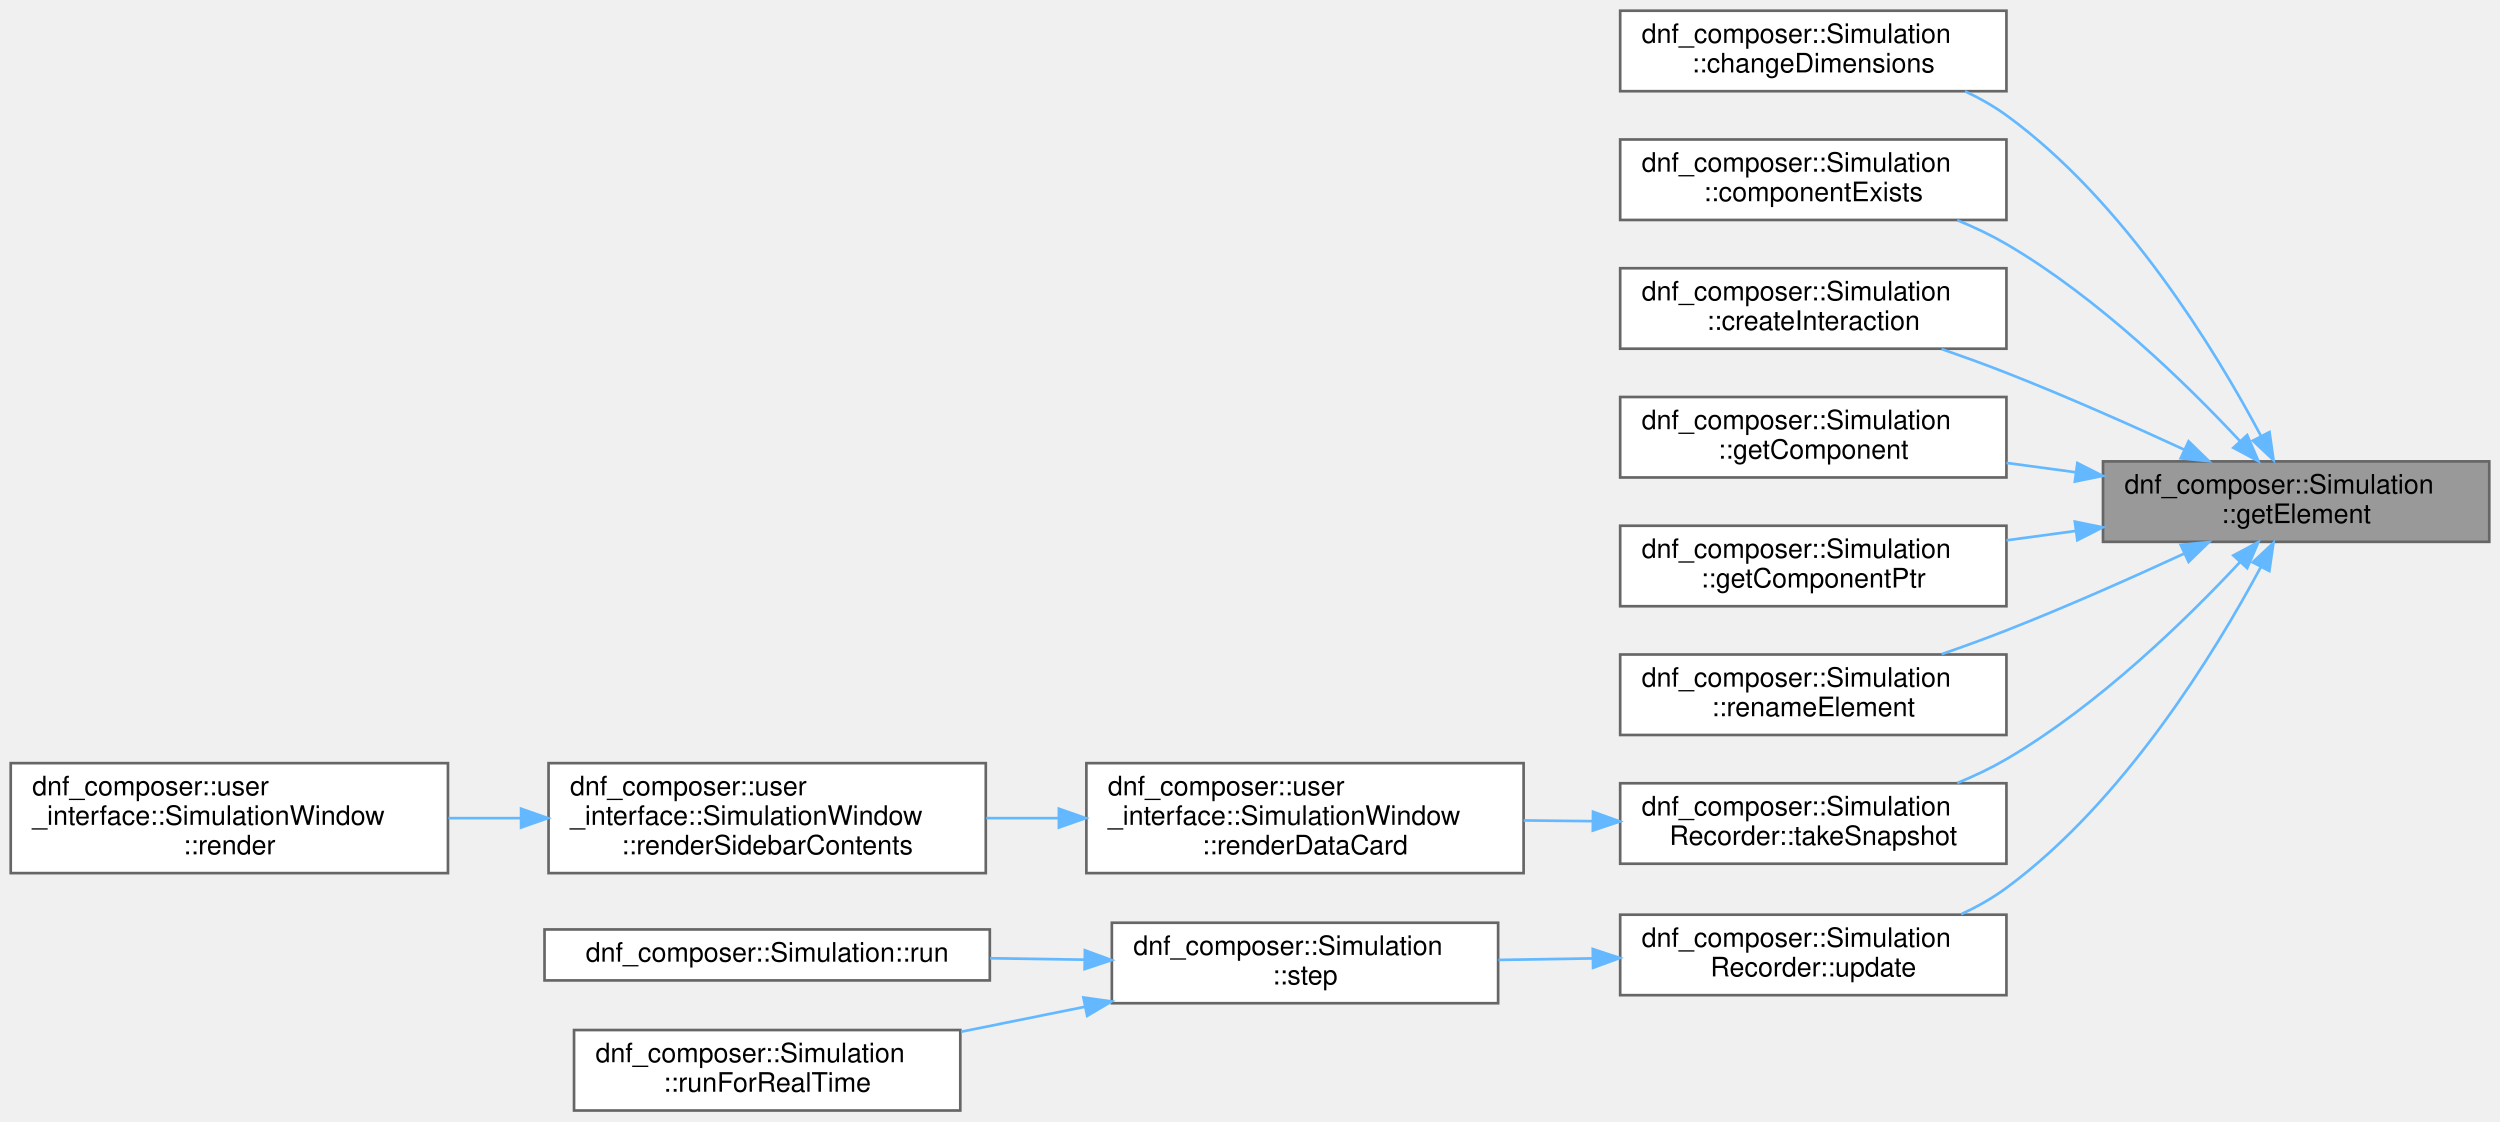
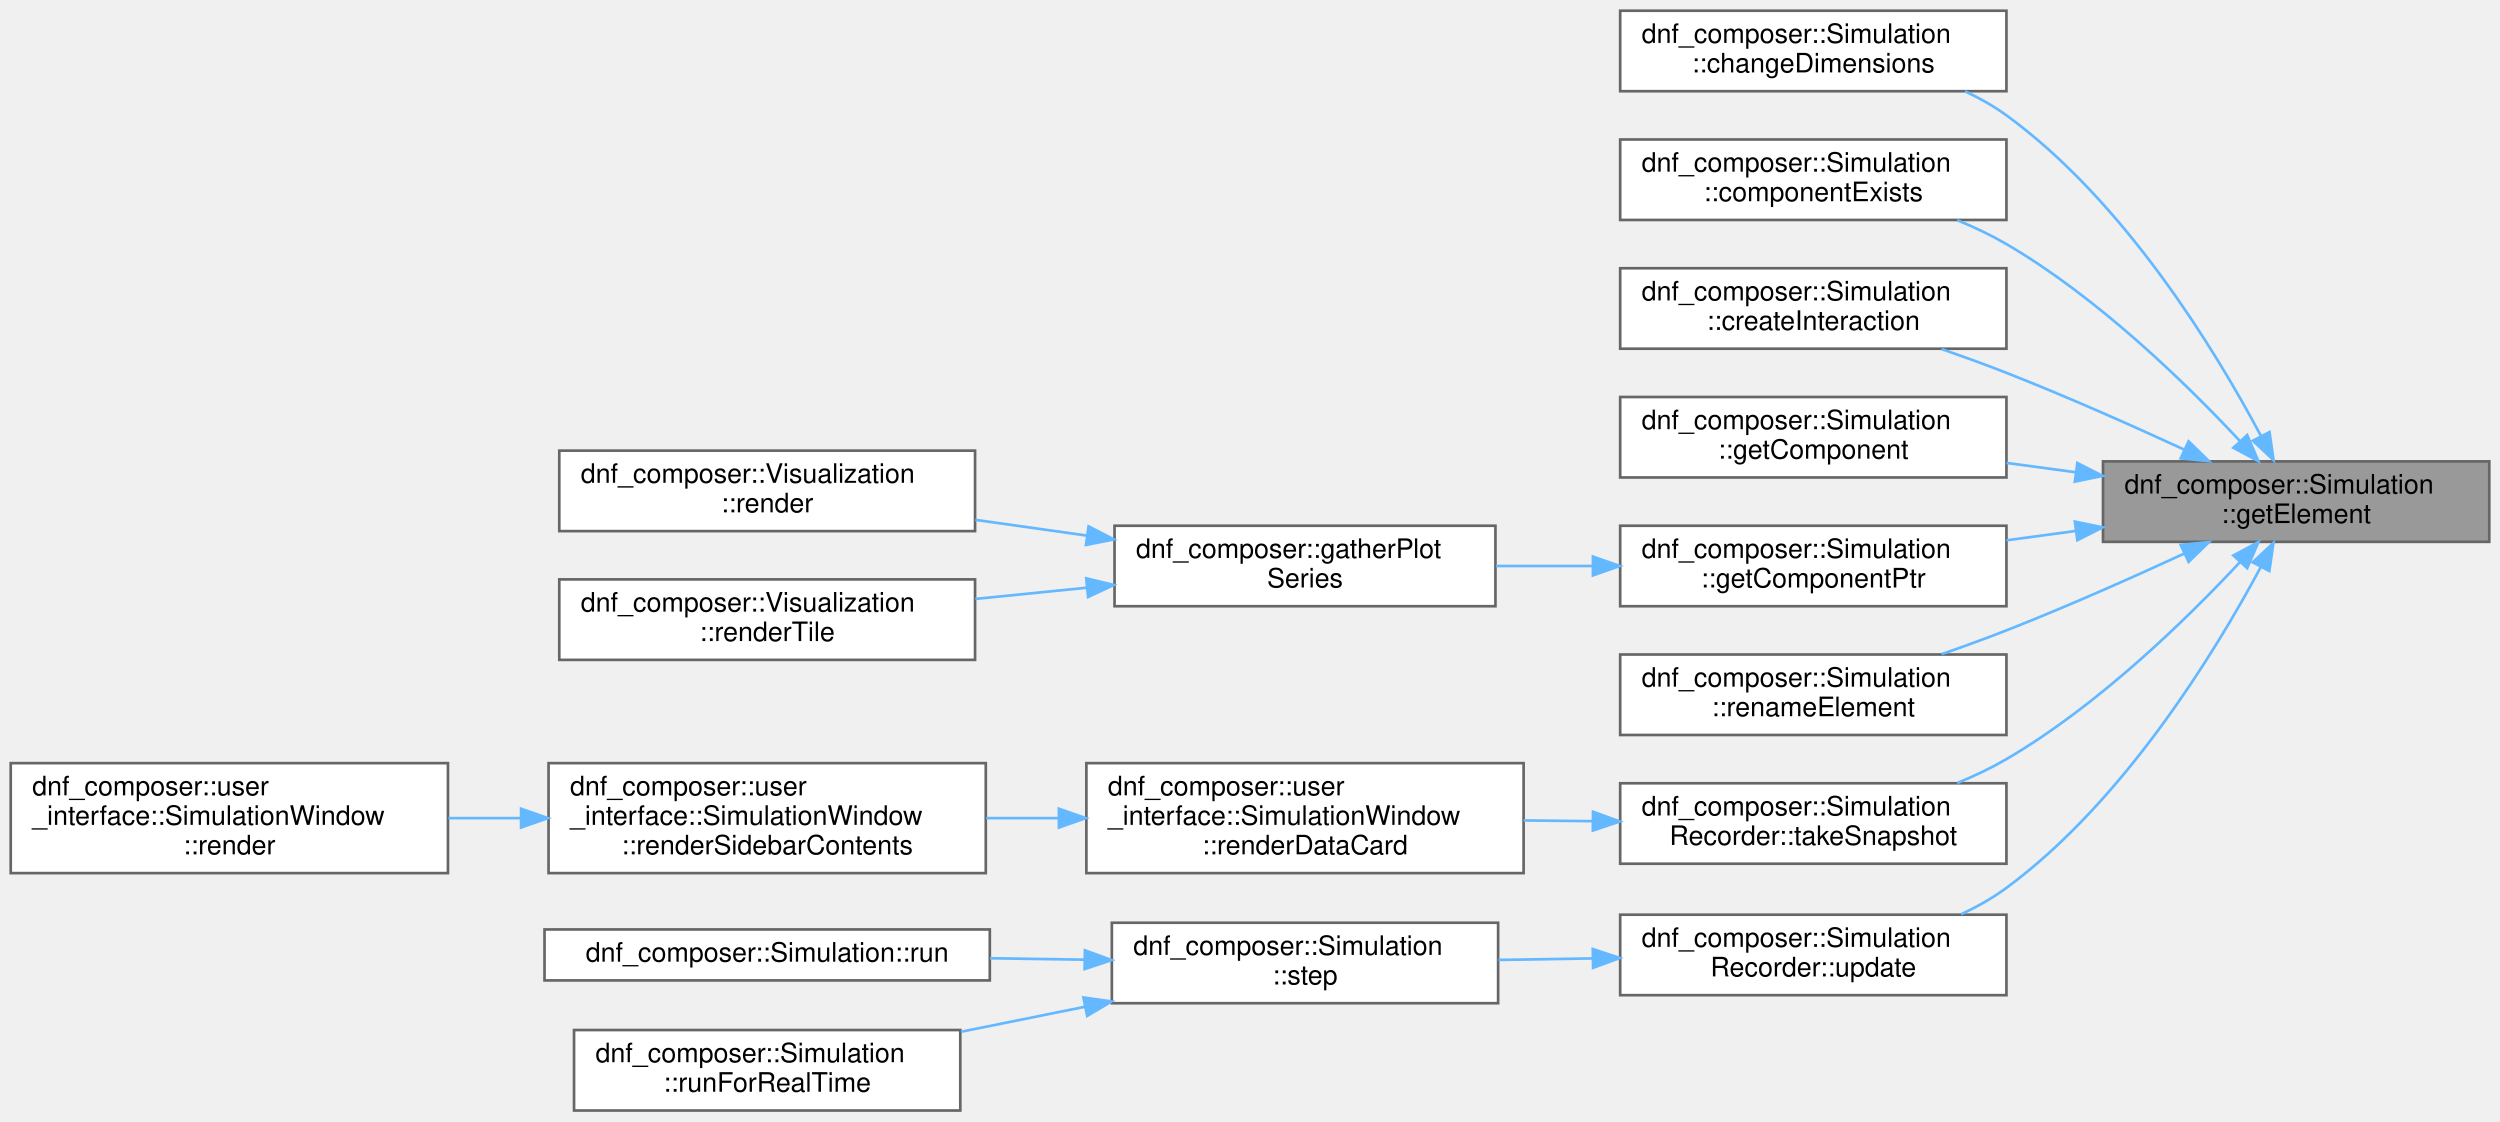
<svg xmlns="http://www.w3.org/2000/svg" xmlns:xlink="http://www.w3.org/1999/xlink" width="932pt" height="418pt" viewBox="0.00 0.00 932.00 418.00">
  <g id="graph0" class="graph" transform="scale(1 1) rotate(0) translate(4 414)">
    <g id="Node000001" class="node">
      <g id="a_Node000001">
        <a xlink:title="Retrieve an element by its unique name.">
          <polygon fill="#999999" stroke="#666666" points="924,-242 780,-242 780,-212 924,-212 924,-242" />
          <text text-anchor="start" x="788" y="-230" font-family="Helvetica,sans-Serif" font-size="10.00">dnf_composer::Simulation</text>
          <text text-anchor="middle" x="852" y="-219" font-family="Helvetica,sans-Serif" font-size="10.00">::getElement</text>
        </a>
      </g>
    </g>
    <g id="Node000002" class="node">
      <g id="a_Node000002">
        <a xlink:href="classdnf__composer_1_1Simulation.html#a25e8c5e2e105b2a3cf853d21824e33c0" target="_top" xlink:title="Disconnect all connections from elementId and resize it to newDimensions.">
          <polygon fill="white" stroke="#666666" points="744,-410 600,-410 600,-380 744,-380 744,-410" />
          <text text-anchor="start" x="608" y="-398" font-family="Helvetica,sans-Serif" font-size="10.00">dnf_composer::Simulation</text>
          <text text-anchor="middle" x="672" y="-387" font-family="Helvetica,sans-Serif" font-size="10.00">::changeDimensions</text>
        </a>
      </g>
    </g>
    <g id="edge1_Node000001_Node000002" class="edge">
      <g id="a_edge1_Node000001_Node000002">
        <a xlink:title=" ">
          <path fill="none" stroke="#63b8ff" d="M838.85,-251.55C821.86,-283.48 788.06,-338.96 744,-371 739.26,-374.44 734,-377.42 728.54,-379.98" />
          <polygon fill="#63b8ff" stroke="#63b8ff" points="842.08,-252.93 843.58,-242.45 835.87,-249.71 842.08,-252.93" />
        </a>
      </g>
    </g>
    <g id="Node000003" class="node">
      <g id="a_Node000003">
        <a xlink:href="classdnf__composer_1_1Simulation.html#af2cbdd9d53809ca631ccb66c2fe615f0" target="_top" xlink:title=" ">
          <polygon fill="white" stroke="#666666" points="744,-362 600,-362 600,-332 744,-332 744,-362" />
          <text text-anchor="start" x="608" y="-350" font-family="Helvetica,sans-Serif" font-size="10.00">dnf_composer::Simulation</text>
          <text text-anchor="middle" x="672" y="-339" font-family="Helvetica,sans-Serif" font-size="10.00">::componentExists</text>
        </a>
      </g>
    </g>
    <g id="edge2_Node000001_Node000003" class="edge">
      <g id="a_edge2_Node000001_Node000003">
        <a xlink:title=" ">
          <path fill="none" stroke="#63b8ff" d="M831.14,-249.47C811.05,-270.99 778.16,-303.05 744,-323 738.27,-326.35 732,-329.31 725.65,-331.92" />
          <polygon fill="#63b8ff" stroke="#63b8ff" points="833.75,-251.8 837.94,-242.07 828.6,-247.07 833.75,-251.8" />
        </a>
      </g>
    </g>
    <g id="Node000004" class="node">
      <g id="a_Node000004">
        <a xlink:href="classdnf__composer_1_1Simulation.html#acb26d62a62480a829e32e693cd89b99c" target="_top" xlink:title="Wire stimulusElementId's stimulusComponent as input to receivingElementId.">
          <polygon fill="white" stroke="#666666" points="744,-314 600,-314 600,-284 744,-284 744,-314" />
          <text text-anchor="start" x="608" y="-302" font-family="Helvetica,sans-Serif" font-size="10.00">dnf_composer::Simulation</text>
          <text text-anchor="middle" x="672" y="-291" font-family="Helvetica,sans-Serif" font-size="10.00">::createInteraction</text>
        </a>
      </g>
    </g>
    <g id="edge3_Node000001_Node000004" class="edge">
      <g id="a_edge3_Node000001_Node000004">
        <a xlink:title=" ">
          <path fill="none" stroke="#63b8ff" d="M810.17,-246.42C790.38,-255.55 766.15,-266.31 744,-275 736.25,-278.04 727.93,-281.06 719.82,-283.88" />
          <polygon fill="#63b8ff" stroke="#63b8ff" points="811.91,-249.47 819.5,-242.09 808.96,-243.13 811.91,-249.47" />
        </a>
      </g>
    </g>
    <g id="Node000005" class="node">
      <g id="a_Node000005">
        <a xlink:href="classdnf__composer_1_1Simulation.html#a6670671e5363dcd90296fac622a94b73" target="_top" xlink:title=" ">
          <polygon fill="white" stroke="#666666" points="744,-266 600,-266 600,-236 744,-236 744,-266" />
          <text text-anchor="start" x="608" y="-254" font-family="Helvetica,sans-Serif" font-size="10.00">dnf_composer::Simulation</text>
          <text text-anchor="middle" x="672" y="-243" font-family="Helvetica,sans-Serif" font-size="10.00">::getComponent</text>
        </a>
      </g>
    </g>
    <g id="edge4_Node000001_Node000005" class="edge">
      <g id="a_edge4_Node000001_Node000005">
        <a xlink:title=" ">
          <path fill="none" stroke="#63b8ff" d="M769.83,-237.94C761.21,-239.11 752.49,-240.28 744,-241.43" />
          <polygon fill="#63b8ff" stroke="#63b8ff" points="770.44,-241.39 779.88,-236.59 769.5,-234.46 770.44,-241.39" />
        </a>
      </g>
    </g>
    <g id="Node000006" class="node">
      <g id="a_Node000006">
        <a xlink:href="classdnf__composer_1_1Simulation.html#a2ab758857ee20d0aafc7b8bf25930135" target="_top" xlink:title=" ">
          <polygon fill="white" stroke="#666666" points="744,-218 600,-218 600,-188 744,-188 744,-218" />
          <text text-anchor="start" x="608" y="-206" font-family="Helvetica,sans-Serif" font-size="10.00">dnf_composer::Simulation</text>
          <text text-anchor="middle" x="672" y="-195" font-family="Helvetica,sans-Serif" font-size="10.00">::getComponentPtr</text>
        </a>
      </g>
    </g>
    <g id="edge5_Node000001_Node000006" class="edge">
      <g id="a_edge5_Node000001_Node000006">
        <a xlink:title=" ">
          <path fill="none" stroke="#63b8ff" d="M769.83,-216.06C761.21,-214.89 752.49,-213.72 744,-212.57" />
          <polygon fill="#63b8ff" stroke="#63b8ff" points="769.5,-219.54 779.88,-217.41 770.44,-212.61 769.5,-219.54" />
        </a>
      </g>
    </g>
-     <g id="Node000007" class="node">
-       <g id="a_Node000007">
+     <g id="Node000010" class="node">
+       <g id="a_Node000010">
        <a xlink:href="classdnf__composer_1_1Simulation.html#a326227cbc48ec354da67169f8c3bb2e4" target="_top" xlink:title="Rename an element. No-op if oldName does not exist or newName is already in use.">
          <polygon fill="white" stroke="#666666" points="744,-170 600,-170 600,-140 744,-140 744,-170" />
          <text text-anchor="start" x="608" y="-158" font-family="Helvetica,sans-Serif" font-size="10.00">dnf_composer::Simulation</text>
          <text text-anchor="middle" x="672" y="-147" font-family="Helvetica,sans-Serif" font-size="10.00">::renameElement</text>
        </a>
      </g>
    </g>
-     <g id="edge6_Node000001_Node000007" class="edge">
-       <g id="a_edge6_Node000001_Node000007">
+     <g id="edge9_Node000001_Node000010" class="edge">
+       <g id="a_edge9_Node000001_Node000010">
        <a xlink:title=" ">
          <path fill="none" stroke="#63b8ff" d="M810.17,-207.58C790.38,-198.45 766.15,-187.69 744,-179 736.25,-175.96 727.93,-172.94 719.82,-170.12" />
          <polygon fill="#63b8ff" stroke="#63b8ff" points="808.96,-210.87 819.5,-211.91 811.91,-204.53 808.96,-210.87" />
        </a>
      </g>
    </g>
-     <g id="Node000008" class="node">
-       <g id="a_Node000008">
+     <g id="Node000011" class="node">
+       <g id="a_Node000011">
        <a xlink:href="classdnf__composer_1_1SimulationRecorder.html#ad6a67166f5f8420901788dd360115e46" target="_top" xlink:title="Write a single-row snapshot CSV for the given element/component. Output path: data/&lt;simName&gt;/exports/...">
          <polygon fill="white" stroke="#666666" points="744,-122 600,-122 600,-92 744,-92 744,-122" />
          <text text-anchor="start" x="608" y="-110" font-family="Helvetica,sans-Serif" font-size="10.00">dnf_composer::Simulation</text>
          <text text-anchor="middle" x="672" y="-99" font-family="Helvetica,sans-Serif" font-size="10.00">Recorder::takeSnapshot</text>
        </a>
      </g>
    </g>
-     <g id="edge7_Node000001_Node000008" class="edge">
-       <g id="a_edge7_Node000001_Node000008">
+     <g id="edge10_Node000001_Node000011" class="edge">
+       <g id="a_edge10_Node000001_Node000011">
        <a xlink:title=" ">
          <path fill="none" stroke="#63b8ff" d="M831.14,-204.53C811.05,-183.01 778.16,-150.95 744,-131 738.27,-127.65 732,-124.69 725.65,-122.08" />
          <polygon fill="#63b8ff" stroke="#63b8ff" points="828.6,-206.93 837.94,-211.93 833.75,-202.2 828.6,-206.93" />
        </a>
      </g>
    </g>
-     <g id="Node000012" class="node">
-       <g id="a_Node000012">
+     <g id="Node000015" class="node">
+       <g id="a_Node000015">
        <a xlink:href="classdnf__composer_1_1SimulationRecorder.html#ae82a04488e5edcccdd38a7e02545b4b4" target="_top" xlink:title="Called each simulation step to append rows to active recordings. Ticks are derived from sim....">
          <polygon fill="white" stroke="#666666" points="744,-73 600,-73 600,-43 744,-43 744,-73" />
          <text text-anchor="start" x="608" y="-61" font-family="Helvetica,sans-Serif" font-size="10.00">dnf_composer::Simulation</text>
          <text text-anchor="middle" x="672" y="-50" font-family="Helvetica,sans-Serif" font-size="10.00">Recorder::update</text>
        </a>
      </g>
    </g>
-     <g id="edge11_Node000001_Node000012" class="edge">
-       <g id="a_edge11_Node000001_Node000012">
+     <g id="edge14_Node000001_Node000015" class="edge">
+       <g id="a_edge14_Node000001_Node000015">
        <a xlink:title=" ">
          <path fill="none" stroke="#63b8ff" d="M838.79,-202.54C821.73,-170.7 787.85,-115.32 744,-83 738.85,-79.2 733.06,-75.94 727.08,-73.15" />
          <polygon fill="#63b8ff" stroke="#63b8ff" points="835.8,-204.37 843.54,-211.61 842.01,-201.13 835.8,-204.37" />
        </a>
      </g>
    </g>
+     <g id="Node000007" class="node">
+       <g id="a_Node000007">
+         <a xlink:href="namespacednf__composer.html#a917db26ea96966720253f7c2d8ffbcf6" target="_top" xlink:title="Fill data and legends with one entry per plot data source.">
+           <polygon fill="white" stroke="#666666" points="553.5,-218 411.5,-218 411.5,-188 553.5,-188 553.5,-218" />
+           <text text-anchor="start" x="419.5" y="-206" font-family="Helvetica,sans-Serif" font-size="10.00">dnf_composer::gatherPlot</text>
+           <text text-anchor="middle" x="482.5" y="-195" font-family="Helvetica,sans-Serif" font-size="10.00">Series</text>
+         </a>
+       </g>
+     </g>
+     <g id="edge6_Node000006_Node000007" class="edge">
+       <g id="a_edge6_Node000006_Node000007">
+         <a xlink:title=" ">
+           <path fill="none" stroke="#63b8ff" d="M589.82,-203C577.78,-203 565.46,-203 553.67,-203" />
+           <polygon fill="#63b8ff" stroke="#63b8ff" points="589.85,-206.5 599.85,-203 589.85,-199.5 589.85,-206.5" />
+         </a>
+       </g>
+     </g>
+     <g id="Node000008" class="node">
+       <g id="a_Node000008">
+         <a xlink:href="classdnf__composer_1_1Visualization.html#a4120843cb7f862565a5bdcc9e855628f" target="_top" xlink:title="Render all plots (creates ImGui windows or child regions as appropriate).">
+           <polygon fill="white" stroke="#666666" points="359.5,-246 204.5,-246 204.5,-216 359.5,-216 359.5,-246" />
+           <text text-anchor="start" x="212.5" y="-234" font-family="Helvetica,sans-Serif" font-size="10.00">dnf_composer::Visualization</text>
+           <text text-anchor="middle" x="282" y="-223" font-family="Helvetica,sans-Serif" font-size="10.00">::render</text>
+         </a>
+       </g>
+     </g>
+     <g id="edge7_Node000007_Node000008" class="edge">
+       <g id="a_edge7_Node000007_Node000008">
+         <a xlink:title=" ">
+           <path fill="none" stroke="#63b8ff" d="M401.31,-214.31C387.54,-216.25 373.25,-218.27 359.58,-220.2" />
+           <polygon fill="#63b8ff" stroke="#63b8ff" points="401.82,-217.77 411.24,-212.91 400.85,-210.84 401.82,-217.77" />
+         </a>
+       </g>
+     </g>
    <g id="Node000009" class="node">
      <g id="a_Node000009">
+         <a xlink:href="classdnf__composer_1_1Visualization.html#ab975004429a0a13107b131e21597833e" target="_top" xlink:title="Render a single plot's content without creating an ImGui window (caller owns the region).">
+           <polygon fill="white" stroke="#666666" points="359.5,-198 204.5,-198 204.5,-168 359.5,-168 359.5,-198" />
+           <text text-anchor="start" x="212.5" y="-186" font-family="Helvetica,sans-Serif" font-size="10.00">dnf_composer::Visualization</text>
+           <text text-anchor="middle" x="282" y="-175" font-family="Helvetica,sans-Serif" font-size="10.00">::renderTile</text>
+         </a>
+       </g>
+     </g>
+     <g id="edge8_Node000007_Node000009" class="edge">
+       <g id="a_edge8_Node000007_Node000009">
+         <a xlink:title=" ">
+           <path fill="none" stroke="#63b8ff" d="M400.91,-194.88C387.26,-193.5 373.12,-192.08 359.58,-190.72" />
+           <polygon fill="#63b8ff" stroke="#63b8ff" points="400.94,-198.4 411.24,-195.92 401.64,-191.44 400.94,-198.4" />
+         </a>
+       </g>
+     </g>
+     <g id="Node000012" class="node">
+       <g id="a_Node000012">
        <a xlink:href="classdnf__composer_1_1user__interface_1_1SimulationWindow.html#a8e2eae386da6e58b71b9e681b5bd2abc" target="_top" xlink:title="Draw the &quot;Data&quot; content pane.">
          <polygon fill="white" stroke="#666666" points="564,-129.5 401,-129.5 401,-88.5 564,-88.5 564,-129.5" />
          <text text-anchor="start" x="409" y="-117.5" font-family="Helvetica,sans-Serif" font-size="10.00">dnf_composer::user</text>
          <text text-anchor="start" x="409" y="-106.5" font-family="Helvetica,sans-Serif" font-size="10.00">_interface::SimulationWindow</text>
          <text text-anchor="middle" x="482.5" y="-95.5" font-family="Helvetica,sans-Serif" font-size="10.00">::renderDataCard</text>
        </a>
      </g>
    </g>
-     <g id="edge8_Node000008_Node000009" class="edge">
-       <g id="a_edge8_Node000008_Node000009">
+     <g id="edge11_Node000011_Node000012" class="edge">
+       <g id="a_edge11_Node000011_Node000012">
        <a xlink:title=" ">
          <path fill="none" stroke="#63b8ff" d="M589.59,-107.87C581.11,-107.96 572.49,-108.05 564.02,-108.14" />
          <polygon fill="#63b8ff" stroke="#63b8ff" points="589.88,-111.37 599.85,-107.76 589.81,-104.37 589.88,-111.37" />
        </a>
      </g>
    </g>
-     <g id="Node000010" class="node">
-       <g id="a_Node000010">
+     <g id="Node000013" class="node">
+       <g id="a_Node000013">
        <a xlink:href="classdnf__composer_1_1user__interface_1_1SimulationWindow.html#ab1d68a0e88f02379e326b7b73170f8b8" target="_top" xlink:title="Draw the sidebar's icon strip and the currently selected content pane.">
          <polygon fill="white" stroke="#666666" points="363.5,-129.5 200.5,-129.5 200.5,-88.5 363.5,-88.5 363.5,-129.5" />
          <text text-anchor="start" x="208.5" y="-117.5" font-family="Helvetica,sans-Serif" font-size="10.00">dnf_composer::user</text>
          <text text-anchor="start" x="208.5" y="-106.5" font-family="Helvetica,sans-Serif" font-size="10.00">_interface::SimulationWindow</text>
          <text text-anchor="middle" x="282" y="-95.5" font-family="Helvetica,sans-Serif" font-size="10.00">::renderSidebarContents</text>
        </a>
      </g>
    </g>
-     <g id="edge9_Node000009_Node000010" class="edge">
-       <g id="a_edge9_Node000009_Node000010">
+     <g id="edge12_Node000012_Node000013" class="edge">
+       <g id="a_edge12_Node000012_Node000013">
        <a xlink:title=" ">
          <path fill="none" stroke="#63b8ff" d="M390.65,-109C381.65,-109 372.56,-109 363.67,-109" />
          <polygon fill="#63b8ff" stroke="#63b8ff" points="390.76,-112.5 400.76,-109 390.76,-105.5 390.76,-112.5" />
        </a>
      </g>
    </g>
-     <g id="Node000011" class="node">
-       <g id="a_Node000011">
+     <g id="Node000014" class="node">
+       <g id="a_Node000014">
        <a xlink:href="classdnf__composer_1_1user__interface_1_1SimulationWindow.html#ac0c5ebab9dd16f951c2c231a8e1f6f34" target="_top" xlink:title="Draw the simulation window for this frame.">
          <polygon fill="white" stroke="#666666" points="163,-129.5 0,-129.5 0,-88.5 163,-88.5 163,-129.5" />
          <text text-anchor="start" x="8" y="-117.5" font-family="Helvetica,sans-Serif" font-size="10.00">dnf_composer::user</text>
          <text text-anchor="start" x="8" y="-106.5" font-family="Helvetica,sans-Serif" font-size="10.00">_interface::SimulationWindow</text>
          <text text-anchor="middle" x="81.5" y="-95.5" font-family="Helvetica,sans-Serif" font-size="10.00">::render</text>
        </a>
      </g>
    </g>
-     <g id="edge10_Node000010_Node000011" class="edge">
-       <g id="a_edge10_Node000010_Node000011">
+     <g id="edge13_Node000013_Node000014" class="edge">
+       <g id="a_edge13_Node000013_Node000014">
        <a xlink:title=" ">
          <path fill="none" stroke="#63b8ff" d="M190.15,-109C181.15,-109 172.06,-109 163.17,-109" />
          <polygon fill="#63b8ff" stroke="#63b8ff" points="190.26,-112.5 200.26,-109 190.26,-105.5 190.26,-112.5" />
        </a>
      </g>
    </g>
-     <g id="Node000013" class="node">
-       <g id="a_Node000013">
+     <g id="Node000016" class="node">
+       <g id="a_Node000016">
        <a xlink:href="classdnf__composer_1_1Simulation.html#aeed960786dc5ee998232e105af74ae0c" target="_top" xlink:title="Advance all elements by one deltaT.">
          <polygon fill="white" stroke="#666666" points="554.5,-70 410.5,-70 410.5,-40 554.5,-40 554.5,-70" />
          <text text-anchor="start" x="418.5" y="-58" font-family="Helvetica,sans-Serif" font-size="10.00">dnf_composer::Simulation</text>
          <text text-anchor="middle" x="482.5" y="-47" font-family="Helvetica,sans-Serif" font-size="10.00">::step</text>
        </a>
      </g>
    </g>
-     <g id="edge12_Node000012_Node000013" class="edge">
-       <g id="a_edge12_Node000012_Node000013">
+     <g id="edge15_Node000015_Node000016" class="edge">
+       <g id="a_edge15_Node000015_Node000016">
        <a xlink:title=" ">
          <path fill="none" stroke="#63b8ff" d="M589.67,-56.7C578,-56.51 566.06,-56.32 554.6,-56.14" />
          <polygon fill="#63b8ff" stroke="#63b8ff" points="589.79,-60.2 599.85,-56.86 589.9,-53.2 589.79,-60.2" />
        </a>
      </g>
    </g>
-     <g id="Node000014" class="node">
-       <g id="a_Node000014">
+     <g id="Node000017" class="node">
+       <g id="a_Node000017">
        <a xlink:href="classdnf__composer_1_1Simulation.html#aea0491750929bb07e371ba77b05f806d" target="_top" xlink:title="Run the simulation for runTime simulation-time units (blocking).">
          <polygon fill="white" stroke="#666666" points="365,-67.5 199,-67.5 199,-48.5 365,-48.5 365,-67.5" />
          <text text-anchor="middle" x="282" y="-55.5" font-family="Helvetica,sans-Serif" font-size="10.00">dnf_composer::Simulation::run</text>
        </a>
      </g>
    </g>
-     <g id="edge13_Node000013_Node000014" class="edge">
-       <g id="a_edge13_Node000013_Node000014">
+     <g id="edge16_Node000016_Node000017" class="edge">
+       <g id="a_edge16_Node000016_Node000017">
        <a xlink:title=" ">
          <path fill="none" stroke="#63b8ff" d="M400.3,-56.23C388.68,-56.4 376.73,-56.58 365.09,-56.76" />
          <polygon fill="#63b8ff" stroke="#63b8ff" points="400.45,-59.73 410.4,-56.07 400.35,-52.73 400.45,-59.73" />
        </a>
      </g>
    </g>
-     <g id="Node000015" class="node">
-       <g id="a_Node000015">
+     <g id="Node000018" class="node">
+       <g id="a_Node000018">
        <a xlink:href="classdnf__composer_1_1Simulation.html#aafda0039519b6aeac88a817fd11f8aae" target="_top" xlink:title="Run the simulation in real-time for milliseconds wall-clock ms (blocking).">
          <polygon fill="white" stroke="#666666" points="354,-30 210,-30 210,0 354,0 354,-30" />
          <text text-anchor="start" x="218" y="-18" font-family="Helvetica,sans-Serif" font-size="10.00">dnf_composer::Simulation</text>
          <text text-anchor="middle" x="282" y="-7" font-family="Helvetica,sans-Serif" font-size="10.00">::runForRealTime</text>
        </a>
      </g>
    </g>
-     <g id="edge14_Node000013_Node000015" class="edge">
-       <g id="a_edge14_Node000013_Node000015">
+     <g id="edge17_Node000016_Node000018" class="edge">
+       <g id="a_edge17_Node000016_Node000018">
        <a xlink:title=" ">
          <path fill="none" stroke="#63b8ff" d="M400.44,-38.67C385.14,-35.58 369.25,-32.38 354.27,-29.36" />
          <polygon fill="#63b8ff" stroke="#63b8ff" points="399.9,-42.13 410.4,-40.67 401.29,-35.27 399.9,-42.13" />
        </a>
      </g>
    </g>
  </g>
</svg>
